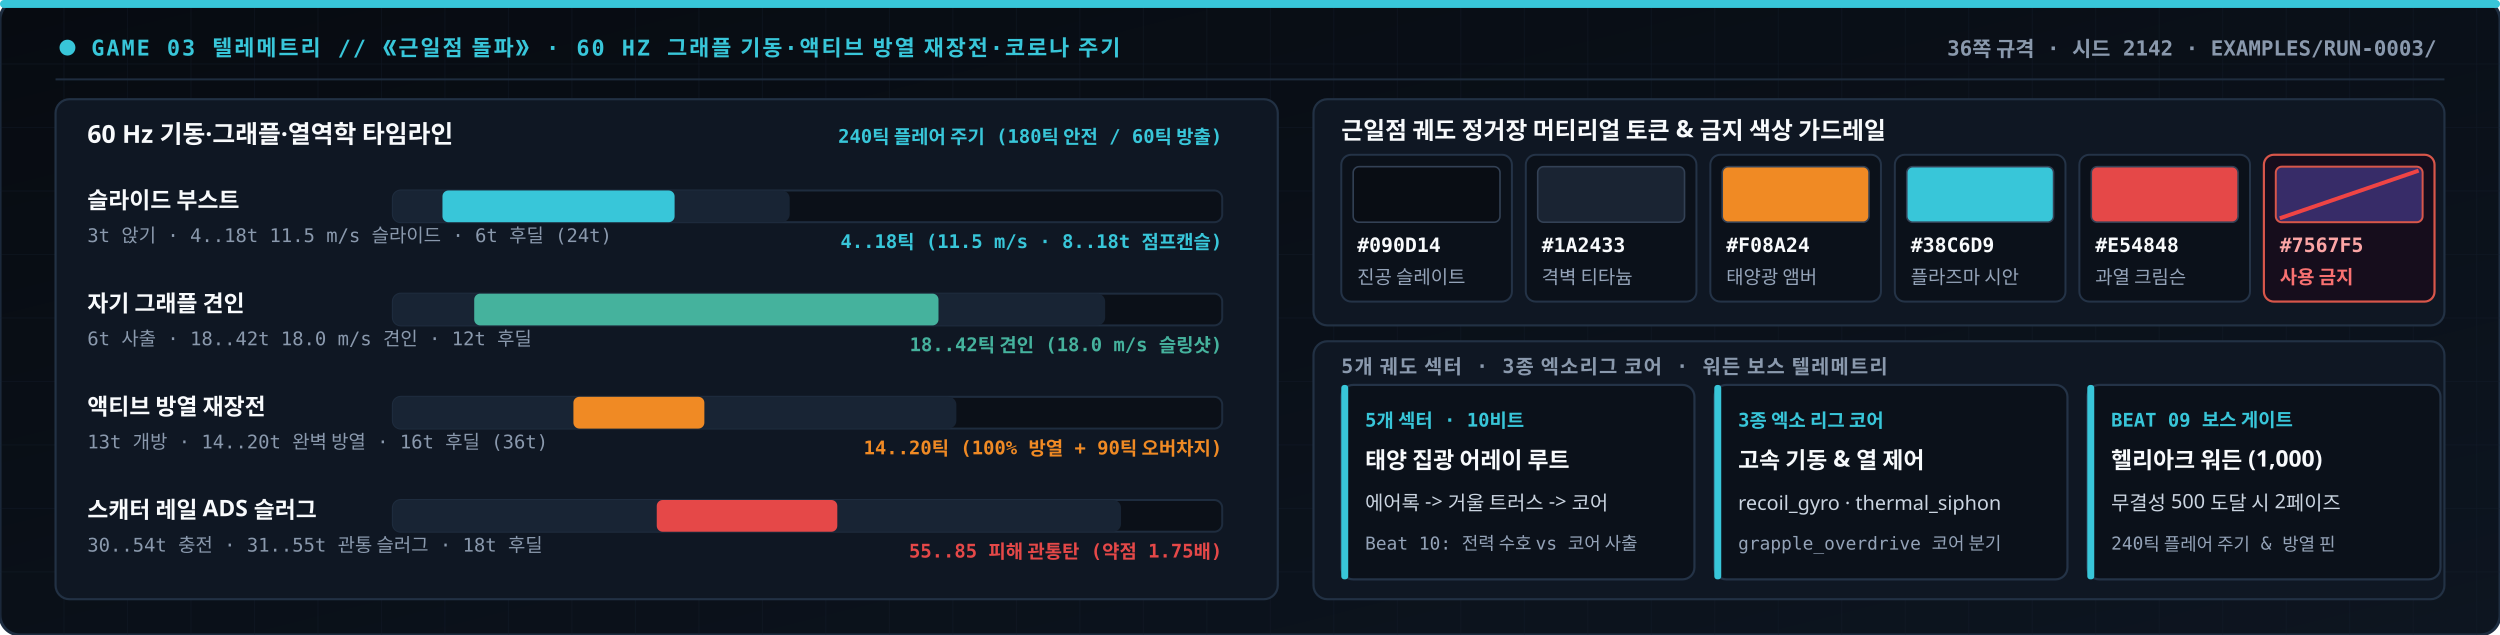
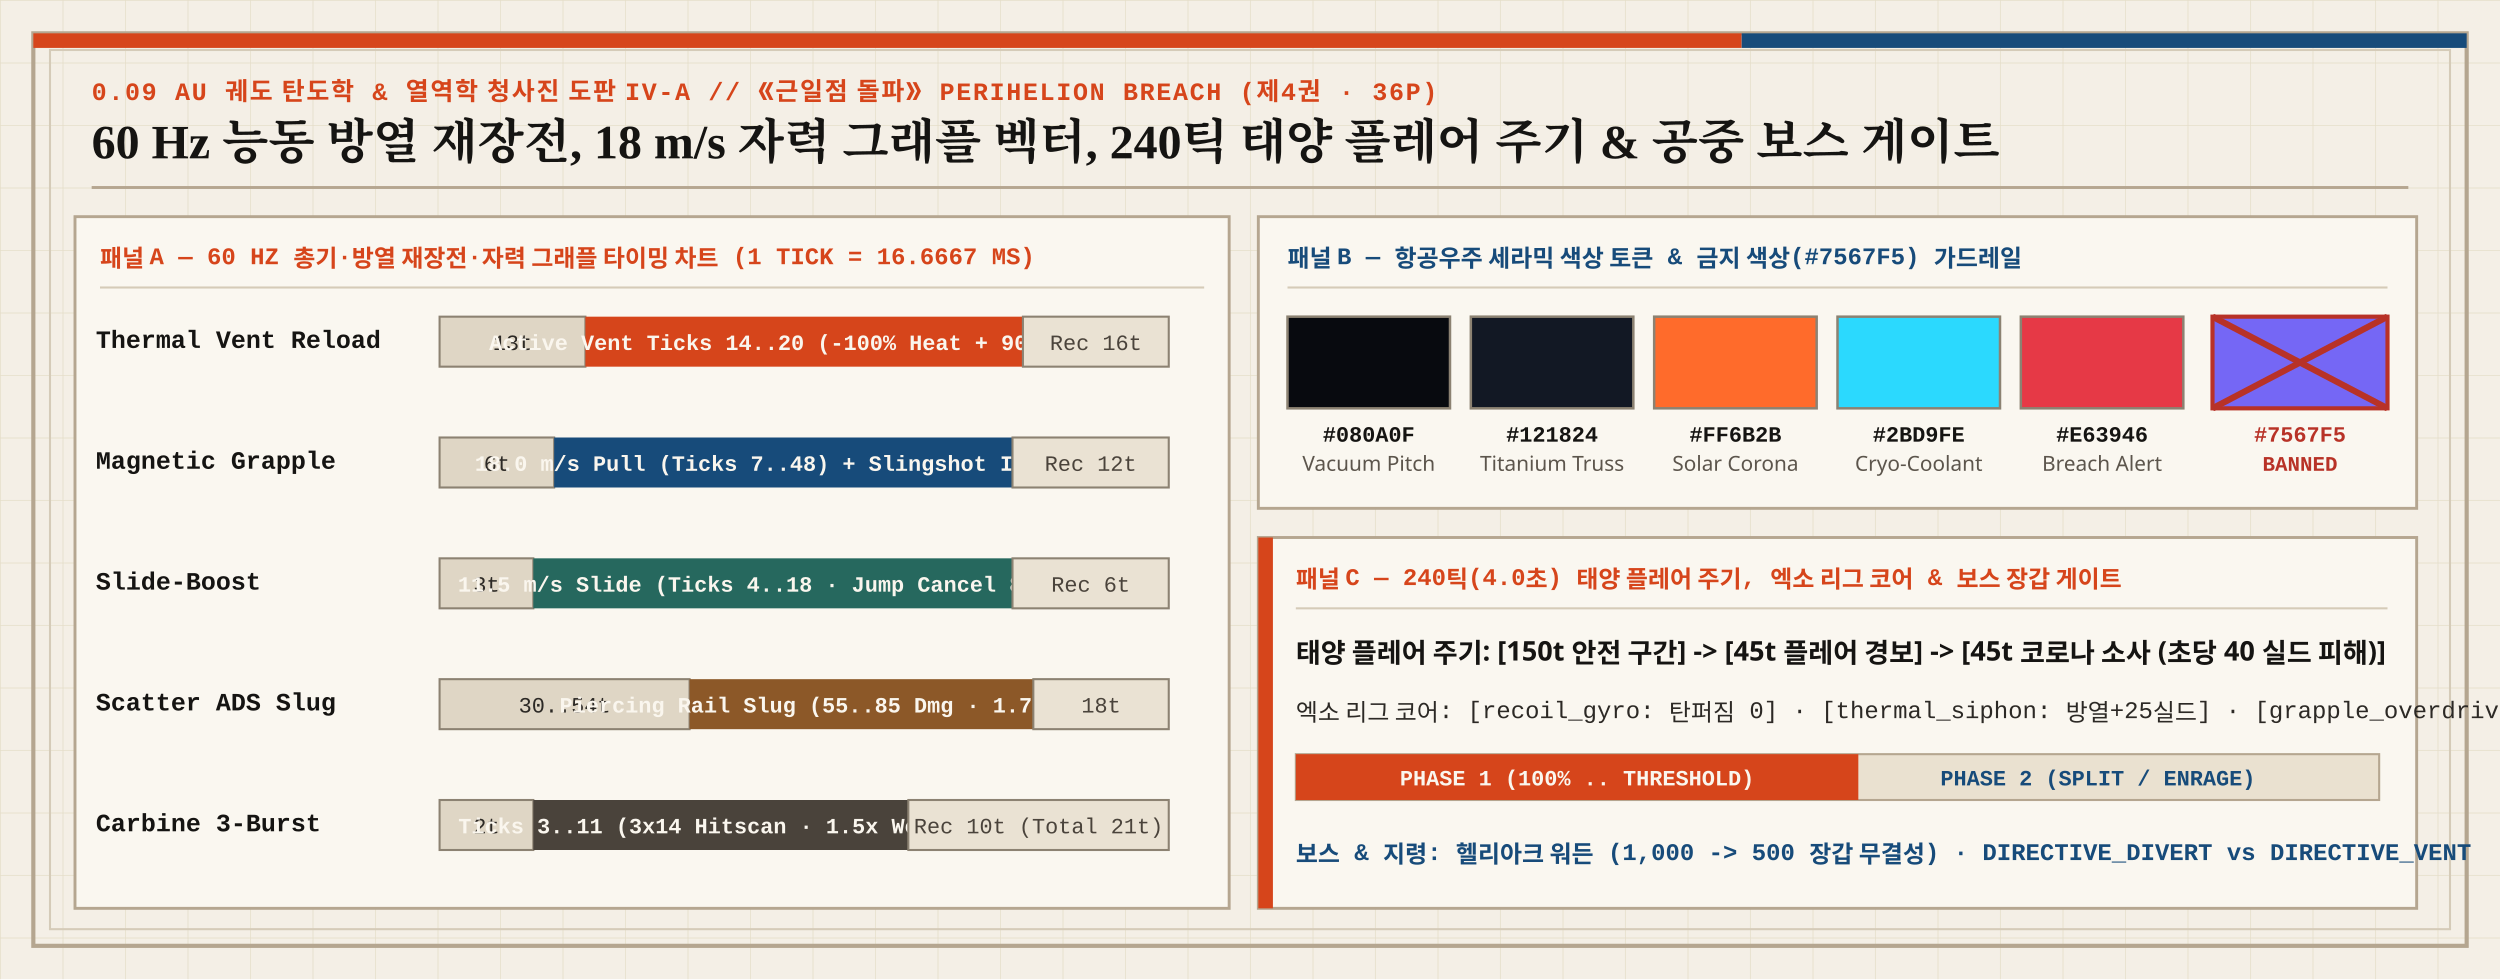
- <svg xmlns="http://www.w3.org/2000/svg" viewBox="0 0 1260 320" width="100%" role="img" aria-label="GAME 03 텔레메트리 // 《근일점 돌파》 · 60 HZ 그래플 기동·액티브 방열 재장전·코로나 주기">
+ <svg xmlns="http://www.w3.org/2000/svg" viewBox="0 0 1200 470" width="100%" height="100%">
  <defs>
-     <linearGradient id="telBg" x1="0%" y1="0%" x2="100%" y2="100%">
-       <stop offset="0%" stop-color="#070B11" />
-       <stop offset="100%" stop-color="#0D1520" />
-     </linearGradient>
-     <pattern id="telGrid" width="32" height="32" patternUnits="userSpaceOnUse">
-       <path d="M 32 0 L 0 0 0 32" fill="none" stroke="#142030" stroke-width="0.6" stroke-opacity="0.55" />
+     <pattern id="g-grid-3-ko" width="30" height="30" patternUnits="userSpaceOnUse">
+       <path d="M 30 0 L 0 0 0 30" fill="none" stroke="#E5DEC9" stroke-width="0.7" />
    </pattern>
  </defs>
-   <rect width="1260" height="320" rx="10" fill="url(#telBg)" stroke="#1E2D40" stroke-width="1.5" />
-   <rect width="1260" height="320" rx="10" fill="url(#telGrid)" />
-   <rect x="0" y="0" width="1260" height="4" rx="2" fill="#38C6D9" />
-   <circle cx="34" cy="24" r="4" fill="#38C6D9" />
-   <text x="46" y="28" fill="#38C6D9" font-family="'JetBrains Mono', Consolas, 'Pretendard', 'Malgun Gothic', monospace" font-size="11" font-weight="700" letter-spacing="1.0">GAME 03 텔레메트리 // 《근일점 돌파》 · 60 HZ 그래플 기동·액티브 방열 재장전·코로나 주기</text>
-   <text x="1228" y="28" fill="#8A99AD" font-family="'JetBrains Mono', Consolas, 'Pretendard', 'Malgun Gothic', monospace" font-size="10.5" font-weight="600" text-anchor="end">36쪽 규격 · 시드 2142 · EXAMPLES/RUN-0003/</text>
-   <line x1="28" y1="40" x2="1232" y2="40" stroke="#1E2C3E" stroke-width="1" />
-   <rect x="28" y="50" width="616" height="252" rx="7" fill="#0F1723" stroke="#223144" stroke-width="1.1" />
-   <text x="44" y="72" fill="#F8FAFC" font-family="'Pretendard', 'Apple SD Gothic Neo', 'Noto Sans KR', 'Malgun Gothic', sans-serif" font-size="12.5" font-weight="700">60 Hz 기동·그래플·열역학 타임라인</text>
-   <text x="616" y="72" fill="#38C6D9" font-family="'JetBrains Mono', Consolas, 'Pretendard', 'Malgun Gothic', monospace" font-size="9.5" font-weight="600" text-anchor="end">240틱 플레어 주기 (180틱 안전 / 60틱 방출)</text>
-   <text x="44" y="105" fill="#F8FAFC" font-family="'Pretendard', 'Apple SD Gothic Neo', 'Noto Sans KR', 'Malgun Gothic', sans-serif" font-size="11.5" font-weight="700">슬라이드 부스트</text>
-   <text x="44" y="122" fill="#8A99AD" font-family="'JetBrains Mono', Consolas, 'Pretendard', 'Malgun Gothic', monospace" font-size="9.5">3t 앉기 · 4..18t 11.5 m/s 슬라이드 · 6t 후딜 (24t)</text>
-   <rect x="198" y="96" width="418" height="16" rx="4" fill="#0B1018" stroke="#1E2C3E" stroke-width="1" />
-   <rect x="198" y="96" width="200" height="16" rx="4" fill="#182434" />
-   <rect x="223" y="96" width="117" height="16" rx="3" fill="#38C6D9" />
-   <text x="616" y="125" fill="#38C6D9" font-family="'JetBrains Mono', Consolas, 'Pretendard', 'Malgun Gothic', monospace" font-size="9.5" font-weight="700" text-anchor="end">4..18틱 (11.5 m/s · 8..18t 점프캔슬)</text>
-   <text x="44" y="157" fill="#F8FAFC" font-family="'Pretendard', 'Apple SD Gothic Neo', 'Noto Sans KR', 'Malgun Gothic', sans-serif" font-size="11.5" font-weight="700">자기 그래플 견인</text>
-   <text x="44" y="174" fill="#8A99AD" font-family="'JetBrains Mono', Consolas, 'Pretendard', 'Malgun Gothic', monospace" font-size="9.5">6t 사출 · 18..42t 18.0 m/s 견인 · 12t 후딜</text>
-   <rect x="198" y="148" width="418" height="16" rx="4" fill="#0B1018" stroke="#1E2C3E" stroke-width="1" />
-   <rect x="198" y="148" width="359" height="16" rx="4" fill="#182434" />
-   <rect x="239" y="148" width="234" height="16" rx="3" fill="#45B29D" />
-   <text x="616" y="177" fill="#45B29D" font-family="'JetBrains Mono', Consolas, 'Pretendard', 'Malgun Gothic', monospace" font-size="9.5" font-weight="700" text-anchor="end">18..42틱 견인 (18.0 m/s 슬링샷)</text>
-   <text x="44" y="209" fill="#F8FAFC" font-family="'Pretendard', 'Apple SD Gothic Neo', 'Noto Sans KR', 'Malgun Gothic', sans-serif" font-size="11.5" font-weight="700">액티브 방열 재장전</text>
-   <text x="44" y="226" fill="#8A99AD" font-family="'JetBrains Mono', Consolas, 'Pretendard', 'Malgun Gothic', monospace" font-size="9.5">13t 개방 · 14..20t 완벽 방열 · 16t 후딜 (36t)</text>
-   <rect x="198" y="200" width="418" height="16" rx="4" fill="#0B1018" stroke="#1E2C3E" stroke-width="1" />
-   <rect x="198" y="200" width="284" height="16" rx="4" fill="#182434" />
-   <rect x="289" y="200" width="66" height="16" rx="3" fill="#F08A24" />
-   <text x="616" y="229" fill="#F08A24" font-family="'JetBrains Mono', Consolas, 'Pretendard', 'Malgun Gothic', monospace" font-size="9.5" font-weight="700" text-anchor="end">14..20틱 (100% 방열 + 90틱 오버차지)</text>
-   <text x="44" y="261" fill="#F8FAFC" font-family="'Pretendard', 'Apple SD Gothic Neo', 'Noto Sans KR', 'Malgun Gothic', sans-serif" font-size="11.5" font-weight="700">스캐터 레일 ADS 슬러그</text>
-   <text x="44" y="278" fill="#8A99AD" font-family="'JetBrains Mono', Consolas, 'Pretendard', 'Malgun Gothic', monospace" font-size="9.5">30..54t 충전 · 31..55t 관통 슬러그 · 18t 후딜</text>
-   <rect x="198" y="252" width="418" height="16" rx="4" fill="#0B1018" stroke="#1E2C3E" stroke-width="1" />
-   <rect x="198" y="252" width="367" height="16" rx="4" fill="#182434" />
-   <rect x="331" y="252" width="91" height="16" rx="3" fill="#E54848" />
-   <text x="616" y="281" fill="#E54848" font-family="'JetBrains Mono', Consolas, 'Pretendard', 'Malgun Gothic', monospace" font-size="9.5" font-weight="700" text-anchor="end">55..85 피해 관통탄 (약점 1.75배)</text>
-   <rect x="662" y="50" width="570" height="114" rx="7" fill="#0F1723" stroke="#223144" stroke-width="1.1" />
-   <text x="676" y="70" fill="#F8FAFC" font-family="'Pretendard', 'Apple SD Gothic Neo', 'Noto Sans KR', 'Malgun Gothic', sans-serif" font-size="12" font-weight="700">근일점 궤도 정거장 머티리얼 토큰 &amp; 금지 색상 가드레일</text>
-   <g transform="translate(676, 78)">
-     <rect x="0" y="0" width="86" height="74" rx="5" fill="#0B111A" stroke="#243347" stroke-width="1" />
-     <rect x="6" y="6" width="74" height="28" rx="3" fill="#090D14" stroke="#334155" stroke-width="0.8" />
-     <text x="8" y="49" fill="#F8FAFC" font-family="'JetBrains Mono', Consolas, 'Pretendard', 'Malgun Gothic', monospace" font-size="10" font-weight="700">#090D14</text>
-     <text x="8" y="65" fill="#94A3B8" font-family="'Pretendard', 'Apple SD Gothic Neo', 'Noto Sans KR', 'Malgun Gothic', sans-serif" font-size="9.5">진공 슬레이트</text>
+   <rect width="1200" height="470" fill="#F4EFE6" />
+   <rect width="1200" height="470" fill="url(#g-grid-3-ko)" />
+   <rect x="16" y="16" width="1168" height="438" fill="none" stroke="#B5A690" stroke-width="2" />
+   <rect x="24" y="24" width="1152" height="422" fill="none" stroke="#D5CBB8" stroke-width="1" />
+   <rect x="16" y="16" width="820" height="7" fill="#D6451B" />
+   <rect x="836" y="16" width="348" height="7" fill="#174B7A" />
+   <text x="44" y="48" font-family="'Consolas', 'JetBrains Mono', 'SFMono-Regular', 'Courier New', monospace" font-size="12" font-weight="700" fill="#D6451B" letter-spacing="0.8">0.09 AU 궤도 탄도학 &amp; 열역학 청사진 도판 IV-A  //  《근일점 돌파》 PERIHELION BREACH (제4권 · 36P)</text>
+   <text x="44" y="76" font-family="'Georgia', 'Times New Roman', 'Noto Serif CJK SC', 'Source Han Serif SC', 'Yu Mincho', 'Hiragino Mincho ProN', 'Batang', serif" font-size="23" font-weight="700" fill="#151412">60 Hz 능동 방열 재장전, 18 m/s 자력 그래플 벡터, 240틱 태양 플레어 주기 &amp; 공중 보스 게이트</text>
+   <line x1="44" y1="90" x2="1156" y2="90" stroke="#B5A690" stroke-width="1.4" />
+   <rect x="36" y="104" width="554" height="332" fill="#FAF7F0" stroke="#B5A690" stroke-width="1.4" />
+   <text x="48" y="128" font-family="'Consolas', 'JetBrains Mono', 'SFMono-Regular', 'Courier New', monospace" font-size="11.5" font-weight="700" fill="#D6451B">패널 A — 60 HZ 총기·방열 재장전·자력 그래플 타이밍 차트 (1 TICK = 16.6667 MS)</text>
+   <line x1="48" y1="138" x2="578" y2="138" stroke="#D5CBB8" stroke-width="1" />
+   <g transform="translate(46, 152)">
+     <text x="0" y="15" font-family="'Consolas', 'JetBrains Mono', 'SFMono-Regular', 'Courier New', monospace" font-size="12" font-weight="700" fill="#151412">Thermal Vent Reload</text>
+     <rect x="165" y="0" width="70" height="24" fill="#DFD6C5" stroke="#8C8272" stroke-width="1" />
+     <text x="200.0" y="16" text-anchor="middle" font-family="'Consolas', 'JetBrains Mono', 'SFMono-Regular', 'Courier New', monospace" font-size="10.5" fill="#2C2925">13t</text>
+     <rect x="235" y="0" width="210" height="24" fill="#D6451B" />
+     <text x="340.0" y="16" text-anchor="middle" font-family="'Consolas', 'JetBrains Mono', 'SFMono-Regular', 'Courier New', monospace" font-size="10.5" font-weight="700" fill="#FAF6EE">Active Vent Ticks 14..20 (-100% Heat + 90t Buff)</text>
+     <rect x="445" y="0" width="70" height="24" fill="#EAE2D3" stroke="#8C8272" stroke-width="1" />
+     <text x="480.0" y="16" text-anchor="middle" font-family="'Consolas', 'JetBrains Mono', 'SFMono-Regular', 'Courier New', monospace" font-size="10.5" fill="#4A433B">Rec 16t</text>
  </g>
-   <g transform="translate(769, 78)">
-     <rect x="0" y="0" width="86" height="74" rx="5" fill="#0B111A" stroke="#243347" stroke-width="1" />
-     <rect x="6" y="6" width="74" height="28" rx="3" fill="#1A2433" stroke="#334155" stroke-width="0.8" />
-     <text x="8" y="49" fill="#F8FAFC" font-family="'JetBrains Mono', Consolas, 'Pretendard', 'Malgun Gothic', monospace" font-size="10" font-weight="700">#1A2433</text>
-     <text x="8" y="65" fill="#94A3B8" font-family="'Pretendard', 'Apple SD Gothic Neo', 'Noto Sans KR', 'Malgun Gothic', sans-serif" font-size="9.5">격벽 티타늄</text>
+   <g transform="translate(46, 210)">
+     <text x="0" y="15" font-family="'Consolas', 'JetBrains Mono', 'SFMono-Regular', 'Courier New', monospace" font-size="12" font-weight="700" fill="#151412">Magnetic Grapple</text>
+     <rect x="165" y="0" width="55" height="24" fill="#DFD6C5" stroke="#8C8272" stroke-width="1" />
+     <text x="192.5" y="16" text-anchor="middle" font-family="'Consolas', 'JetBrains Mono', 'SFMono-Regular', 'Courier New', monospace" font-size="10.5" fill="#2C2925">6t</text>
+     <rect x="220" y="0" width="220" height="24" fill="#174B7A" />
+     <text x="330.0" y="16" text-anchor="middle" font-family="'Consolas', 'JetBrains Mono', 'SFMono-Regular', 'Courier New', monospace" font-size="10.5" font-weight="700" fill="#FAF6EE">18.0 m/s Pull (Ticks 7..48) + Slingshot Impulse</text>
+     <rect x="440" y="0" width="75" height="24" fill="#EAE2D3" stroke="#8C8272" stroke-width="1" />
+     <text x="477.5" y="16" text-anchor="middle" font-family="'Consolas', 'JetBrains Mono', 'SFMono-Regular', 'Courier New', monospace" font-size="10.5" fill="#4A433B">Rec 12t</text>
  </g>
-   <g transform="translate(862, 78)">
-     <rect x="0" y="0" width="86" height="74" rx="5" fill="#0B111A" stroke="#243347" stroke-width="1" />
-     <rect x="6" y="6" width="74" height="28" rx="3" fill="#F08A24" stroke="#334155" stroke-width="0.8" />
-     <text x="8" y="49" fill="#F8FAFC" font-family="'JetBrains Mono', Consolas, 'Pretendard', 'Malgun Gothic', monospace" font-size="10" font-weight="700">#F08A24</text>
-     <text x="8" y="65" fill="#94A3B8" font-family="'Pretendard', 'Apple SD Gothic Neo', 'Noto Sans KR', 'Malgun Gothic', sans-serif" font-size="9.5">태양광 앰버</text>
+   <g transform="translate(46, 268)">
+     <text x="0" y="15" font-family="'Consolas', 'JetBrains Mono', 'SFMono-Regular', 'Courier New', monospace" font-size="12" font-weight="700" fill="#151412">Slide-Boost</text>
+     <rect x="165" y="0" width="45" height="24" fill="#DFD6C5" stroke="#8C8272" stroke-width="1" />
+     <text x="187.5" y="16" text-anchor="middle" font-family="'Consolas', 'JetBrains Mono', 'SFMono-Regular', 'Courier New', monospace" font-size="10.5" fill="#2C2925">3t</text>
+     <rect x="210" y="0" width="230" height="24" fill="#26685E" />
+     <text x="325.0" y="16" text-anchor="middle" font-family="'Consolas', 'JetBrains Mono', 'SFMono-Regular', 'Courier New', monospace" font-size="10.5" font-weight="700" fill="#FAF6EE">11.5 m/s Slide (Ticks 4..18 · Jump Cancel 8..18)</text>
+     <rect x="440" y="0" width="75" height="24" fill="#EAE2D3" stroke="#8C8272" stroke-width="1" />
+     <text x="477.5" y="16" text-anchor="middle" font-family="'Consolas', 'JetBrains Mono', 'SFMono-Regular', 'Courier New', monospace" font-size="10.5" fill="#4A433B">Rec 6t</text>
  </g>
-   <g transform="translate(955, 78)">
-     <rect x="0" y="0" width="86" height="74" rx="5" fill="#0B111A" stroke="#243347" stroke-width="1" />
-     <rect x="6" y="6" width="74" height="28" rx="3" fill="#38C6D9" stroke="#334155" stroke-width="0.8" />
-     <text x="8" y="49" fill="#F8FAFC" font-family="'JetBrains Mono', Consolas, 'Pretendard', 'Malgun Gothic', monospace" font-size="10" font-weight="700">#38C6D9</text>
-     <text x="8" y="65" fill="#94A3B8" font-family="'Pretendard', 'Apple SD Gothic Neo', 'Noto Sans KR', 'Malgun Gothic', sans-serif" font-size="9.5">플라즈마 시안</text>
+   <g transform="translate(46, 326)">
+     <text x="0" y="15" font-family="'Consolas', 'JetBrains Mono', 'SFMono-Regular', 'Courier New', monospace" font-size="12" font-weight="700" fill="#151412">Scatter ADS Slug</text>
+     <rect x="165" y="0" width="120" height="24" fill="#DFD6C5" stroke="#8C8272" stroke-width="1" />
+     <text x="225.0" y="16" text-anchor="middle" font-family="'Consolas', 'JetBrains Mono', 'SFMono-Regular', 'Courier New', monospace" font-size="10.5" fill="#2C2925">30..54t</text>
+     <rect x="285" y="0" width="165" height="24" fill="#8C5828" />
+     <text x="367.5" y="16" text-anchor="middle" font-family="'Consolas', 'JetBrains Mono', 'SFMono-Regular', 'Courier New', monospace" font-size="10.5" font-weight="700" fill="#FAF6EE">Piercing Rail Slug (55..85 Dmg · 1.75x Weakpt)</text>
+     <rect x="450" y="0" width="65" height="24" fill="#EAE2D3" stroke="#8C8272" stroke-width="1" />
+     <text x="482.5" y="16" text-anchor="middle" font-family="'Consolas', 'JetBrains Mono', 'SFMono-Regular', 'Courier New', monospace" font-size="10.5" fill="#4A433B">18t</text>
  </g>
-   <g transform="translate(1048, 78)">
-     <rect x="0" y="0" width="86" height="74" rx="5" fill="#0B111A" stroke="#243347" stroke-width="1" />
-     <rect x="6" y="6" width="74" height="28" rx="3" fill="#E54848" stroke="#334155" stroke-width="0.8" />
-     <text x="8" y="49" fill="#F8FAFC" font-family="'JetBrains Mono', Consolas, 'Pretendard', 'Malgun Gothic', monospace" font-size="10" font-weight="700">#E54848</text>
-     <text x="8" y="65" fill="#94A3B8" font-family="'Pretendard', 'Apple SD Gothic Neo', 'Noto Sans KR', 'Malgun Gothic', sans-serif" font-size="9.5">과열 크림슨</text>
+   <g transform="translate(46, 384)">
+     <text x="0" y="15" font-family="'Consolas', 'JetBrains Mono', 'SFMono-Regular', 'Courier New', monospace" font-size="12" font-weight="700" fill="#151412">Carbine 3-Burst</text>
+     <rect x="165" y="0" width="45" height="24" fill="#DFD6C5" stroke="#8C8272" stroke-width="1" />
+     <text x="187.5" y="16" text-anchor="middle" font-family="'Consolas', 'JetBrains Mono', 'SFMono-Regular', 'Courier New', monospace" font-size="10.5" fill="#2C2925">2t</text>
+     <rect x="210" y="0" width="180" height="24" fill="#4A433B" />
+     <text x="300.0" y="16" text-anchor="middle" font-family="'Consolas', 'JetBrains Mono', 'SFMono-Regular', 'Courier New', monospace" font-size="10.5" font-weight="700" fill="#FAF6EE">Ticks 3..11 (3x14 Hitscan · 1.5x Weakpt)</text>
+     <rect x="390" y="0" width="125" height="24" fill="#EAE2D3" stroke="#8C8272" stroke-width="1" />
+     <text x="452.5" y="16" text-anchor="middle" font-family="'Consolas', 'JetBrains Mono', 'SFMono-Regular', 'Courier New', monospace" font-size="10.5" fill="#4A433B">Rec 10t (Total 21t)</text>
  </g>
-   <g transform="translate(1141, 78)">
-     <rect x="0" y="0" width="86" height="74" rx="5" fill="#160D1C" stroke="#D8564A" stroke-width="1.1" />
-     <rect x="6" y="6" width="74" height="28" rx="3" fill="#7567F5" fill-opacity="0.35" stroke="#D8564A" stroke-width="1" />
-     <line x1="8" y1="32" x2="78" y2="8" stroke="#EF4444" stroke-width="2" />
-     <text x="8" y="49" fill="#FCA5A5" font-family="'JetBrains Mono', Consolas, 'Pretendard', 'Malgun Gothic', monospace" font-size="10" font-weight="700">#7567F5</text>
-     <text x="8" y="65" fill="#F87171" font-family="'Pretendard', 'Apple SD Gothic Neo', 'Noto Sans KR', 'Malgun Gothic', sans-serif" font-size="9.5" font-weight="700">사용 금지</text>
+   <rect x="604" y="104" width="556" height="140" fill="#FAF7F0" stroke="#B5A690" stroke-width="1.4" />
+   <text x="618" y="128" font-family="'Consolas', 'JetBrains Mono', 'SFMono-Regular', 'Courier New', monospace" font-size="11.5" font-weight="700" fill="#174B7A">패널 B — 항공우주 세라믹 색상 토큰 &amp; 금지 색상(#7567F5) 가드레일</text>
+   <line x1="618" y1="138" x2="1146" y2="138" stroke="#D5CBB8" stroke-width="1" />
+   <g transform="translate(618, 152)">
+     <rect width="78" height="44" fill="#080A0F" stroke="#8C8272" stroke-width="1.2" />
+     <text x="39" y="60" text-anchor="middle" font-family="'Consolas', 'JetBrains Mono', 'SFMono-Regular', 'Courier New', monospace" font-size="10.5" font-weight="700" fill="#151412">#080A0F</text>
+     <text x="39" y="74" text-anchor="middle" font-family="'Segoe UI', -apple-system, 'PingFang SC', 'Microsoft YaHei', 'Hiragino Sans', 'Yu Gothic', 'Malgun Gothic', sans-serif" font-size="10" fill="#5C554C">Vacuum Pitch</text>
  </g>
-   <rect x="662" y="172" width="570" height="130" rx="7" fill="#0F1723" stroke="#223144" stroke-width="1.1" />
-   <text x="676" y="188" fill="#8A99AD" font-family="'JetBrains Mono', Consolas, 'Pretendard', 'Malgun Gothic', monospace" font-size="10" font-weight="700" letter-spacing="0.6">5개 궤도 섹터 · 3종 엑소리그 코어 · 워든 보스 텔레메트리</text>
-   <g transform="translate(676, 194)">
-     <rect x="0" y="0" width="178" height="98" rx="6" fill="#0B111A" stroke="#243347" stroke-width="1.1" />
-     <rect x="0" y="0" width="3.5" height="98" rx="1.5" fill="#38C6D9" />
-     <text x="12" y="21" fill="#38C6D9" font-family="'JetBrains Mono', Consolas, 'Pretendard', 'Malgun Gothic', monospace" font-size="9.5" font-weight="700">5개 섹터 · 10비트</text>
-     <text x="12" y="42" fill="#F8FAFC" font-family="'Pretendard', 'Apple SD Gothic Neo', 'Noto Sans KR', 'Malgun Gothic', sans-serif" font-size="11.5" font-weight="700">태양 집광 어레이 루트</text>
-     <text x="12" y="63" fill="#CBD5E1" font-family="'Pretendard', 'Apple SD Gothic Neo', 'Noto Sans KR', 'Malgun Gothic', sans-serif" font-size="10">에어록 -&gt; 거울 트러스 -&gt; 코어</text>
-     <text x="12" y="83" fill="#94A3B8" font-family="'JetBrains Mono', Consolas, 'Pretendard', 'Malgun Gothic', monospace" font-size="9">Beat 10: 전력 수호 vs 코어 사출</text>
+   <g transform="translate(706, 152)">
+     <rect width="78" height="44" fill="#121824" stroke="#8C8272" stroke-width="1.2" />
+     <text x="39" y="60" text-anchor="middle" font-family="'Consolas', 'JetBrains Mono', 'SFMono-Regular', 'Courier New', monospace" font-size="10.5" font-weight="700" fill="#151412">#121824</text>
+     <text x="39" y="74" text-anchor="middle" font-family="'Segoe UI', -apple-system, 'PingFang SC', 'Microsoft YaHei', 'Hiragino Sans', 'Yu Gothic', 'Malgun Gothic', sans-serif" font-size="10" fill="#5C554C">Titanium Truss</text>
  </g>
-   <g transform="translate(864, 194)">
-     <rect x="0" y="0" width="178" height="98" rx="6" fill="#0B111A" stroke="#243347" stroke-width="1.1" />
-     <rect x="0" y="0" width="3.5" height="98" rx="1.5" fill="#38C6D9" />
-     <text x="12" y="21" fill="#38C6D9" font-family="'JetBrains Mono', Consolas, 'Pretendard', 'Malgun Gothic', monospace" font-size="9.5" font-weight="700">3종 엑소 리그 코어</text>
-     <text x="12" y="42" fill="#F8FAFC" font-family="'Pretendard', 'Apple SD Gothic Neo', 'Noto Sans KR', 'Malgun Gothic', sans-serif" font-size="11.5" font-weight="700">고속 기동 &amp; 열 제어</text>
-     <text x="12" y="63" fill="#CBD5E1" font-family="'Pretendard', 'Apple SD Gothic Neo', 'Noto Sans KR', 'Malgun Gothic', sans-serif" font-size="10">recoil_gyro · thermal_siphon</text>
-     <text x="12" y="83" fill="#94A3B8" font-family="'JetBrains Mono', Consolas, 'Pretendard', 'Malgun Gothic', monospace" font-size="9">grapple_overdrive 코어 분기</text>
+   <g transform="translate(794, 152)">
+     <rect width="78" height="44" fill="#FF6B2B" stroke="#8C8272" stroke-width="1.2" />
+     <text x="39" y="60" text-anchor="middle" font-family="'Consolas', 'JetBrains Mono', 'SFMono-Regular', 'Courier New', monospace" font-size="10.5" font-weight="700" fill="#151412">#FF6B2B</text>
+     <text x="39" y="74" text-anchor="middle" font-family="'Segoe UI', -apple-system, 'PingFang SC', 'Microsoft YaHei', 'Hiragino Sans', 'Yu Gothic', 'Malgun Gothic', sans-serif" font-size="10" fill="#5C554C">Solar Corona</text>
  </g>
-   <g transform="translate(1052, 194)">
-     <rect x="0" y="0" width="178" height="98" rx="6" fill="#0B111A" stroke="#243347" stroke-width="1.1" />
-     <rect x="0" y="0" width="3.5" height="98" rx="1.5" fill="#38C6D9" />
-     <text x="12" y="21" fill="#38C6D9" font-family="'JetBrains Mono', Consolas, 'Pretendard', 'Malgun Gothic', monospace" font-size="9.5" font-weight="700">BEAT 09 보스 게이트</text>
-     <text x="12" y="42" fill="#F8FAFC" font-family="'Pretendard', 'Apple SD Gothic Neo', 'Noto Sans KR', 'Malgun Gothic', sans-serif" font-size="11.5" font-weight="700">헬리아크 워든 (1,000)</text>
-     <text x="12" y="63" fill="#CBD5E1" font-family="'Pretendard', 'Apple SD Gothic Neo', 'Noto Sans KR', 'Malgun Gothic', sans-serif" font-size="10">무결성 500 도달 시 2페이즈</text>
-     <text x="12" y="83" fill="#94A3B8" font-family="'JetBrains Mono', Consolas, 'Pretendard', 'Malgun Gothic', monospace" font-size="9">240틱 플레어 주기 &amp; 방열 핀</text>
+   <g transform="translate(882, 152)">
+     <rect width="78" height="44" fill="#2BD9FE" stroke="#8C8272" stroke-width="1.2" />
+     <text x="39" y="60" text-anchor="middle" font-family="'Consolas', 'JetBrains Mono', 'SFMono-Regular', 'Courier New', monospace" font-size="10.5" font-weight="700" fill="#151412">#2BD9FE</text>
+     <text x="39" y="74" text-anchor="middle" font-family="'Segoe UI', -apple-system, 'PingFang SC', 'Microsoft YaHei', 'Hiragino Sans', 'Yu Gothic', 'Malgun Gothic', sans-serif" font-size="10" fill="#5C554C">Cryo-Coolant</text>
  </g>
+   <g transform="translate(970, 152)">
+     <rect width="78" height="44" fill="#E63946" stroke="#8C8272" stroke-width="1.2" />
+     <text x="39" y="60" text-anchor="middle" font-family="'Consolas', 'JetBrains Mono', 'SFMono-Regular', 'Courier New', monospace" font-size="10.5" font-weight="700" fill="#151412">#E63946</text>
+     <text x="39" y="74" text-anchor="middle" font-family="'Segoe UI', -apple-system, 'PingFang SC', 'Microsoft YaHei', 'Hiragino Sans', 'Yu Gothic', 'Malgun Gothic', sans-serif" font-size="10" fill="#5C554C">Breach Alert</text>
+   </g>
+   <g transform="translate(1062, 152)">
+     <rect width="84" height="44" fill="#7567F5" stroke="#B83227" stroke-width="2" />
+     <line x1="0" y1="0" x2="84" y2="44" stroke="#B83227" stroke-width="3" />
+     <line x1="84" y1="0" x2="0" y2="44" stroke="#B83227" stroke-width="3" />
+     <text x="42" y="60" text-anchor="middle" font-family="'Consolas', 'JetBrains Mono', 'SFMono-Regular', 'Courier New', monospace" font-size="10.5" font-weight="700" fill="#B83227">#7567F5</text>
+     <text x="42" y="74" text-anchor="middle" font-family="'Consolas', 'JetBrains Mono', 'SFMono-Regular', 'Courier New', monospace" font-size="10" font-weight="700" fill="#B83227">BANNED</text>
+   </g>
+   <rect x="604" y="258" width="556" height="178" fill="#FAF7F0" stroke="#B5A690" stroke-width="1.4" />
+   <rect x="604" y="258" width="7" height="178" fill="#D6451B" />
+   <text x="622" y="282" font-family="'Consolas', 'JetBrains Mono', 'SFMono-Regular', 'Courier New', monospace" font-size="11.5" font-weight="700" fill="#D6451B">패널 C — 240틱(4.0초) 태양 플레어 주기, 엑소 리그 코어 &amp; 보스 장갑 게이트</text>
+   <line x1="622" y1="292" x2="1146" y2="292" stroke="#D5CBB8" stroke-width="1" />
+   <text x="622" y="318" font-family="'Segoe UI', -apple-system, 'PingFang SC', 'Microsoft YaHei', 'Hiragino Sans', 'Yu Gothic', 'Malgun Gothic', sans-serif" font-size="13" font-weight="700" fill="#151412">태양 플레어 주기: [150t 안전 구간] -&gt; [45t 플레어 경보] -&gt; [45t 코로나 소사 (초당 40 실드 피해)]</text>
+   <text x="622" y="346" font-family="'Consolas', 'JetBrains Mono', 'SFMono-Regular', 'Courier New', monospace" font-size="11.5" fill="#2C2925">엑소 리그 코어: [recoil_gyro: 탄퍼짐 0] · [thermal_siphon: 방열+25실드] · [grapple_overdrive: 쿨타임-35%]</text>
+   <rect x="622" y="362" width="520" height="22" fill="#EAE1D0" stroke="#B5A690" stroke-width="1" />
+   <rect x="622" y="362" width="270" height="22" fill="#D6451B" />
+   <text x="757" y="377" text-anchor="middle" font-family="'Consolas', 'JetBrains Mono', 'SFMono-Regular', 'Courier New', monospace" font-size="10.5" font-weight="700" fill="#FAF6EE">PHASE 1 (100% .. THRESHOLD)</text>
+   <text x="1007" y="377" text-anchor="middle" font-family="'Consolas', 'JetBrains Mono', 'SFMono-Regular', 'Courier New', monospace" font-size="10.5" font-weight="700" fill="#174B7A">PHASE 2 (SPLIT / ENRAGE)</text>
+   <text x="622" y="414" font-family="'Consolas', 'JetBrains Mono', 'SFMono-Regular', 'Courier New', monospace" font-size="11.5" font-weight="700" fill="#174B7A">보스 &amp; 지령: 헬리아크 워든 (1,000 -&gt; 500 장갑 무결성) · DIRECTIVE_DIVERT vs DIRECTIVE_VENT</text>
</svg>
